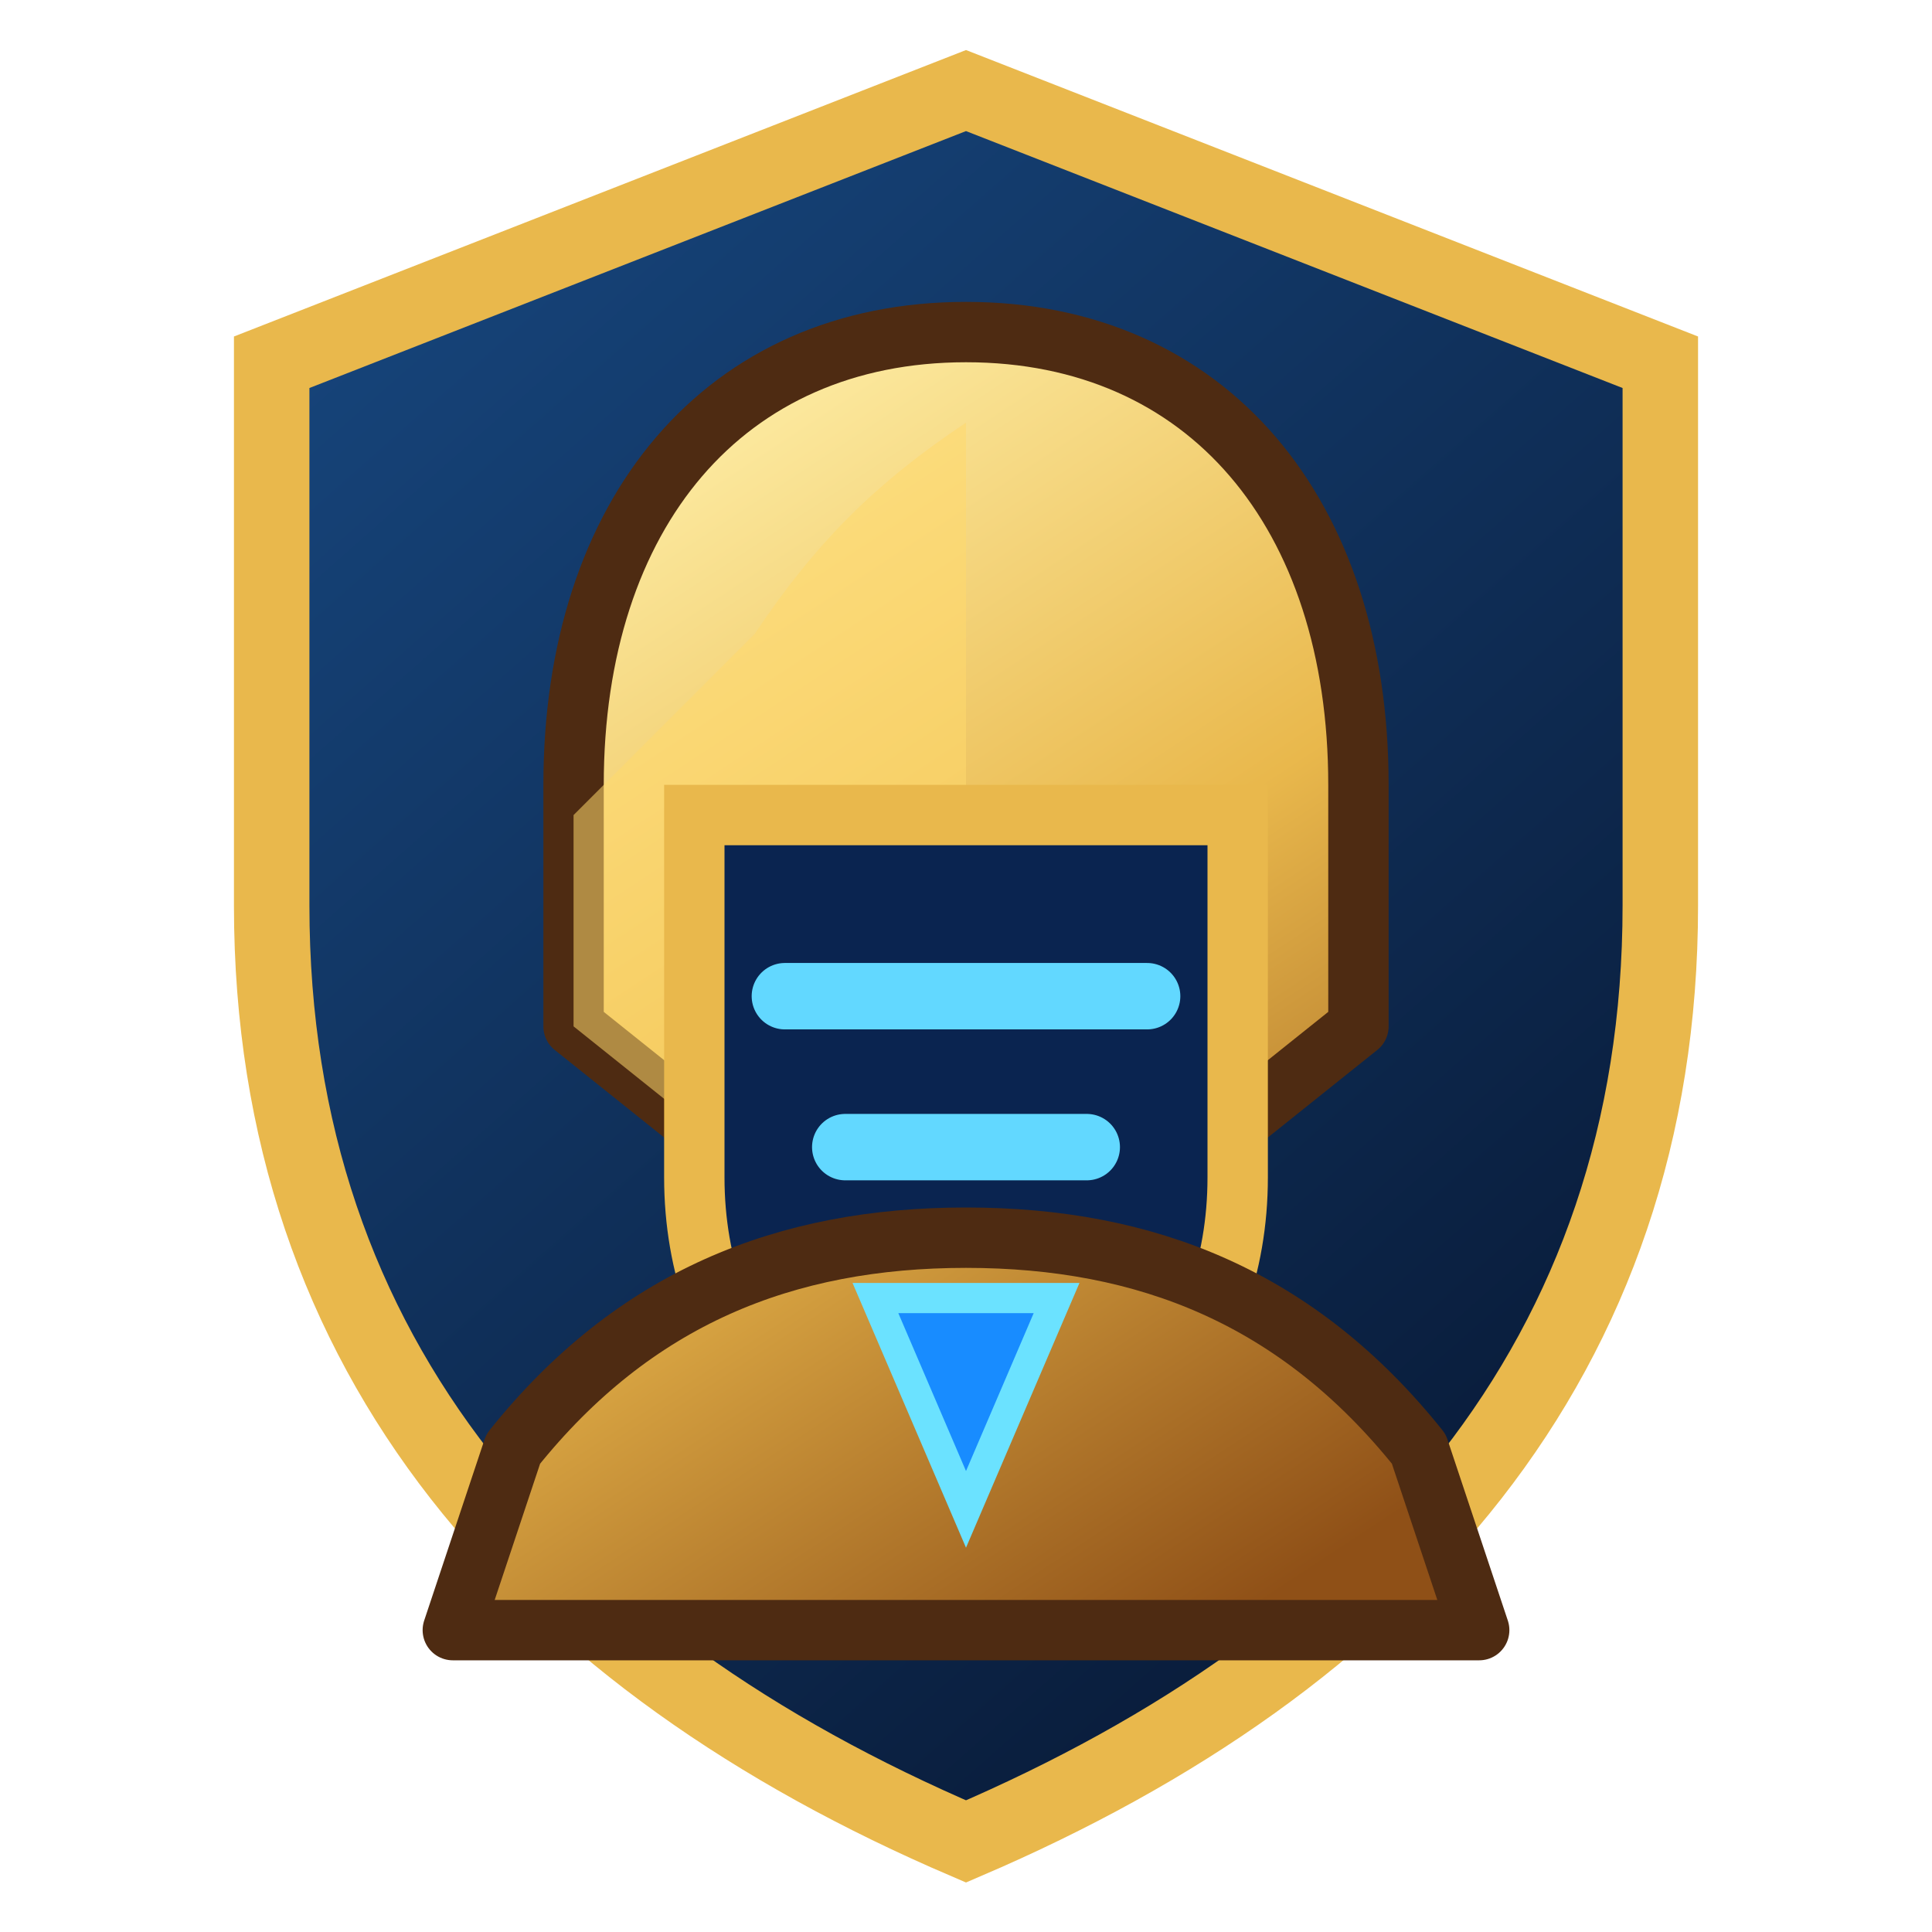
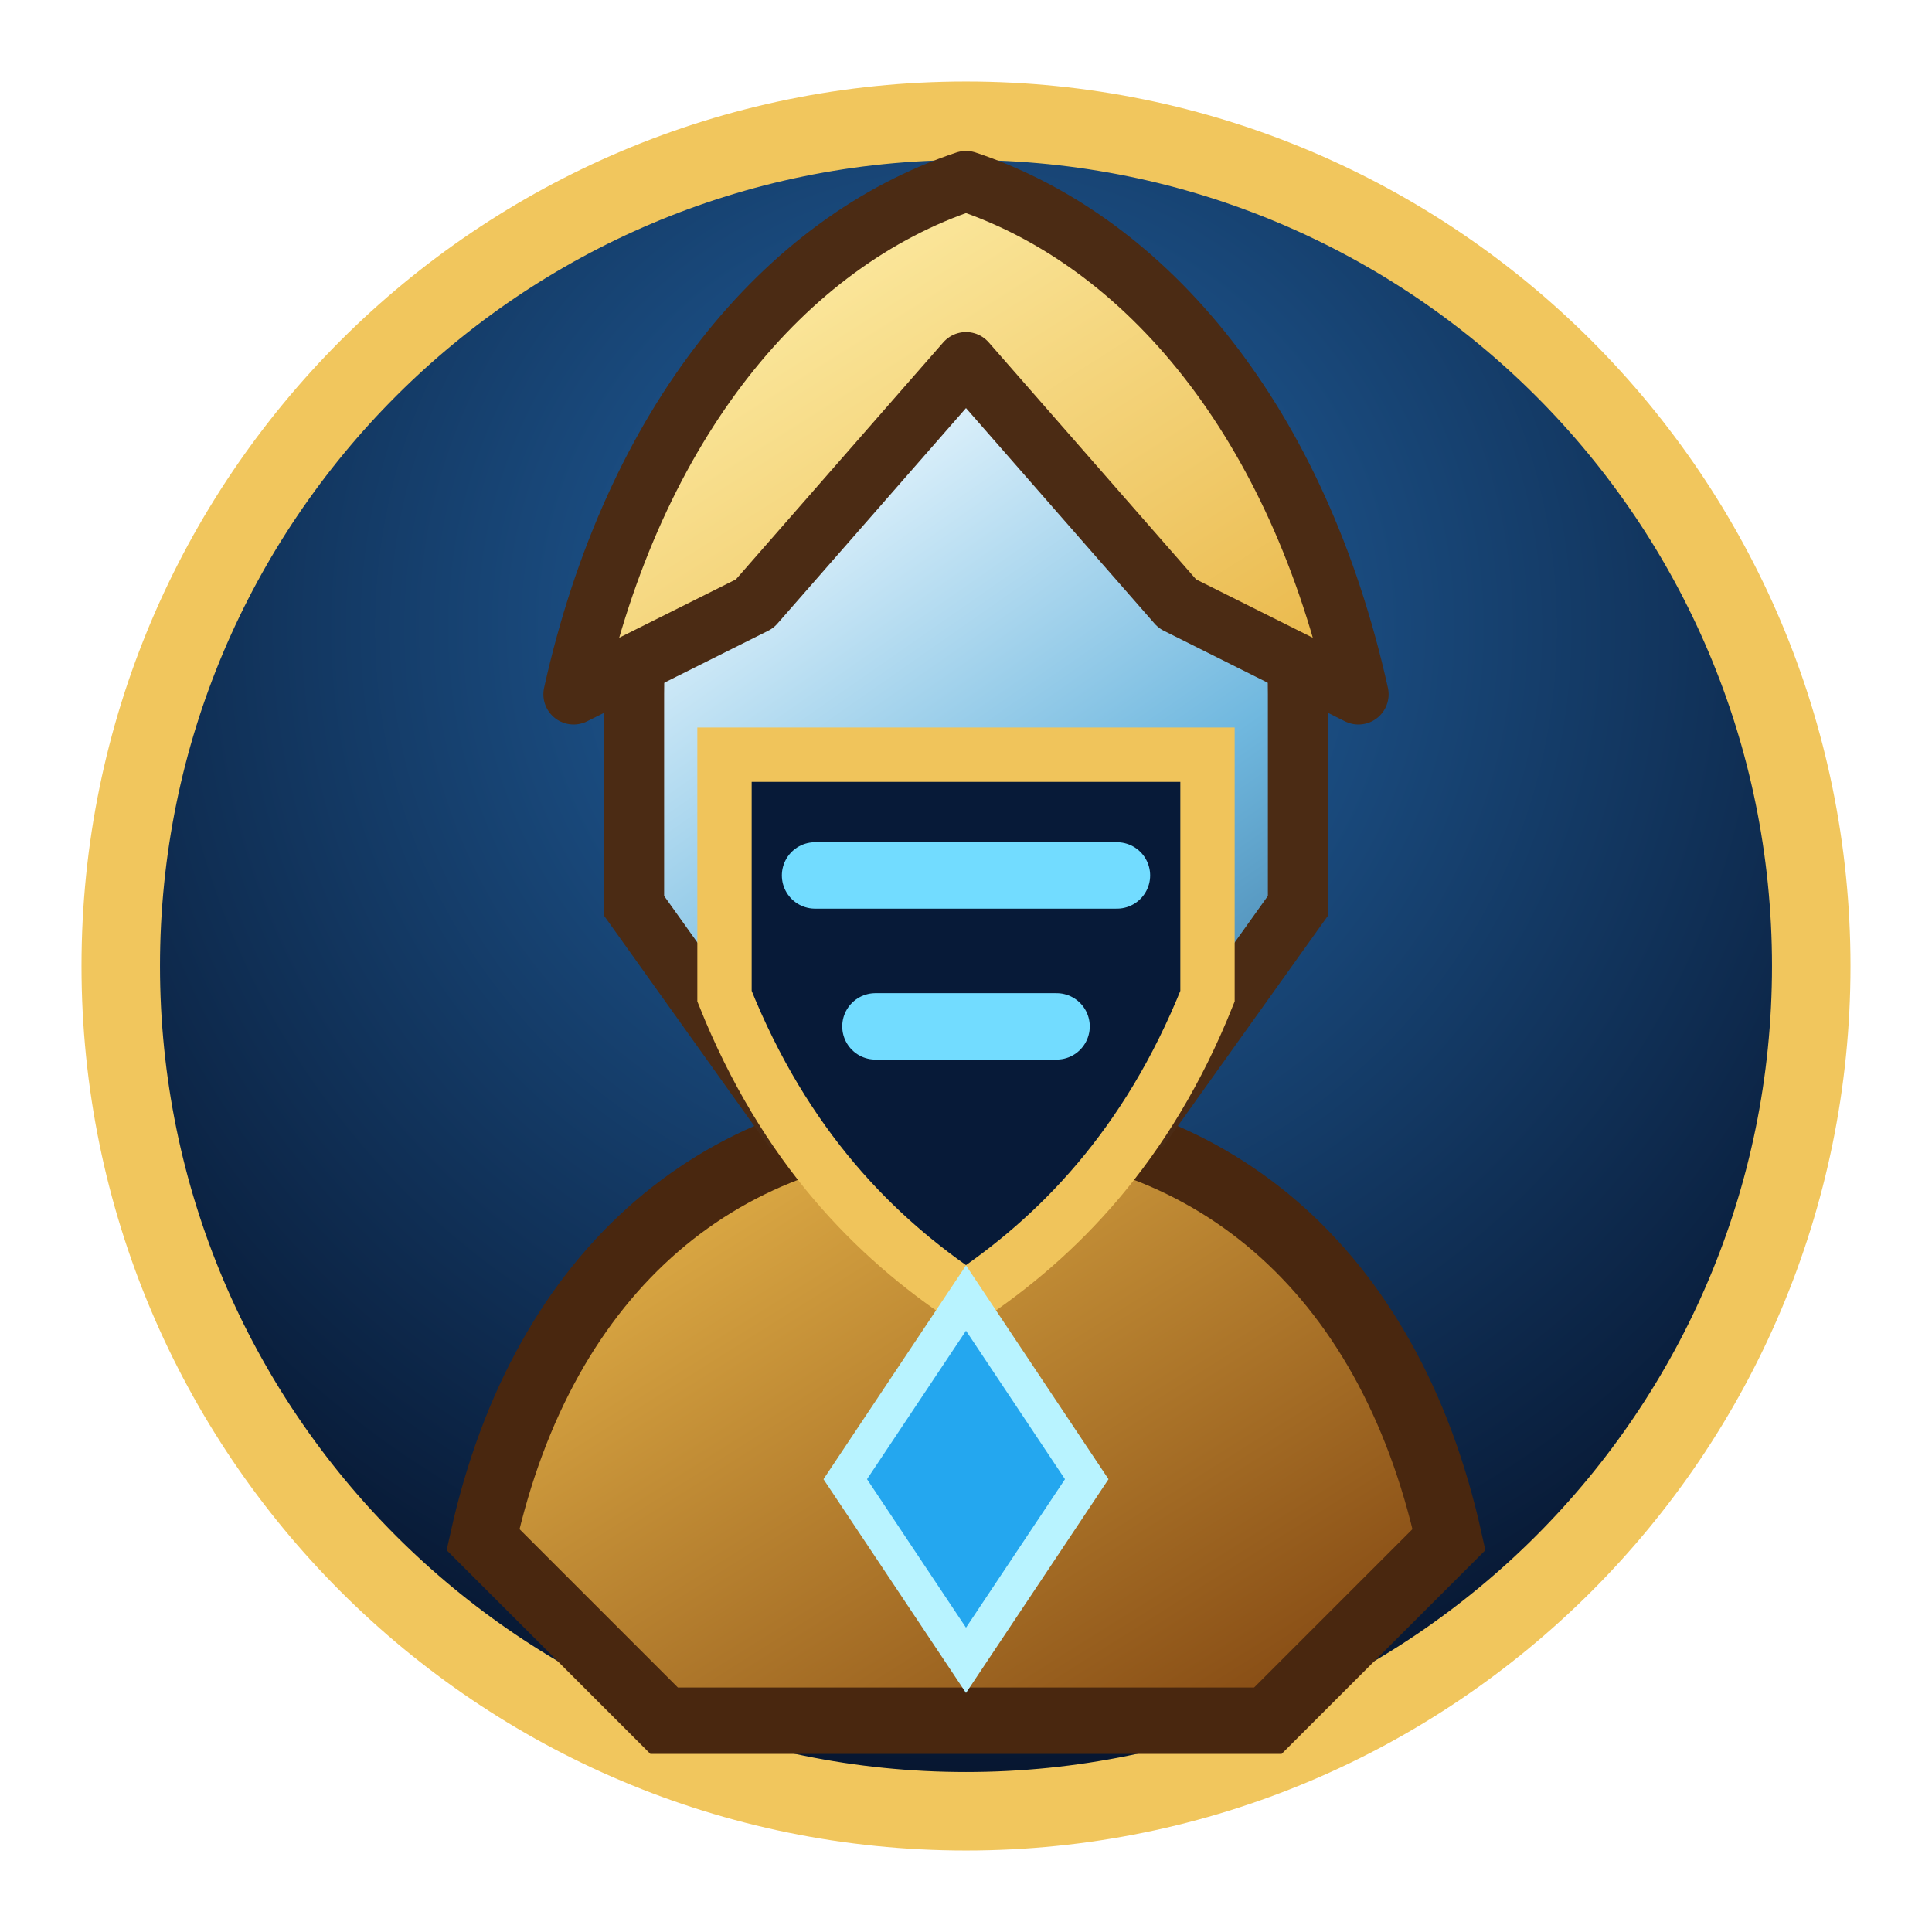
<svg xmlns="http://www.w3.org/2000/svg" viewBox="0 0 64 64" role="img" aria-label="Character">
  <defs>
-     <linearGradient id="bg" x1="9" y1="6" x2="55" y2="58" gradientUnits="userSpaceOnUse">
-       <stop stop-color="#17477f" />
-       <stop offset="1" stop-color="#07152f" />
+     <radialGradient id="halo" cx="50%" cy="30%" r="70%">
+       <stop stop-color="#2365a5" />
+       <stop offset="1" stop-color="#06142d" />
+     </radialGradient>
+     <linearGradient id="gold" x1="18" y1="9" x2="47" y2="55" gradientUnits="userSpaceOnUse">
+       <stop stop-color="#fff2af" />
+       <stop offset=".45" stop-color="#eab94c" />
+       <stop offset="1" stop-color="#824712" />
    </linearGradient>
-     <linearGradient id="metal" x1="20" y1="13" x2="45" y2="51" gradientUnits="userSpaceOnUse">
-       <stop stop-color="#fff1ac" />
-       <stop offset=".5" stop-color="#e9b84c" />
-       <stop offset="1" stop-color="#8f5017" />
+     <linearGradient id="steel" x1="21" y1="18" x2="42" y2="48" gradientUnits="userSpaceOnUse">
+       <stop stop-color="#edf9ff" />
+       <stop offset=".45" stop-color="#70b8df" />
+       <stop offset="1" stop-color="#174773" />
    </linearGradient>
  </defs>
-   <path d="M32 3 55 12v18c0 15-9 25-23 31C18 55 9 45 9 30V12Z" fill="url(#bg)" stroke="#e9b84c" stroke-width="2.5" />
-   <path d="M19 34v-8c0-9 5-15 13-15s13 6 13 15v8l-5 4H24Z" fill="url(#metal)" stroke="#4e2b12" stroke-width="2" stroke-linejoin="round" />
-   <path d="M25 21c2-3 4-5 7-7v24h-8l-5-4v-7Z" fill="#ffd86b" opacity=".55" />
-   <path d="M23 27h18v12c0 6-4 10-9 13-5-3-9-7-9-13Z" fill="#0a2450" stroke="#e9b84c" stroke-width="2" />
-   <path d="M26 33h12M28 38h8" stroke="#62d8ff" stroke-width="2.2" stroke-linecap="round" />
-   <path d="M17 48c4-5 9-7 15-7s11 2 15 7l2 6H15Z" fill="url(#metal)" stroke="#4e2b12" stroke-width="2" stroke-linejoin="round" />
-   <path d="M29 43h6l-3 7Z" fill="#188cff" stroke="#6be2ff" stroke-width="1" />
+   <circle cx="32" cy="32" r="28" fill="url(#halo)" stroke="#f1c65d" stroke-width="2.6" />
+   <path d="M16 51c2-9 8-14 16-14s14 5 16 14l-6 6H22Z" fill="url(#gold)" stroke="#49270f" stroke-width="2.2" />
+   <path d="M21 30v-7c0-9 5-15 11-15s11 6 11 15v7l-5 7H26Z" fill="url(#steel)" stroke="#4b2b14" stroke-width="2" />
+   <path d="M19 23c2-9 7-15 13-17 6 2 11 8 13 17l-6-3-7-8-7 8Z" fill="url(#gold)" stroke="#4b2b14" stroke-width="2" stroke-linejoin="round" />
+   <path d="M24 25h16v8c-2 5-5 8-8 10-3-2-6-5-8-10Z" fill="#071a38" stroke="#f0c45b" stroke-width="1.8" />
+   <path d="M27 29h10M29 34h6" stroke="#72dcff" stroke-width="2.2" stroke-linecap="round" />
+   <path d="m32 43 4 6-4 6-4-6Z" fill="#24a7ef" stroke="#b8f3ff" stroke-width="1.2" />
</svg>
